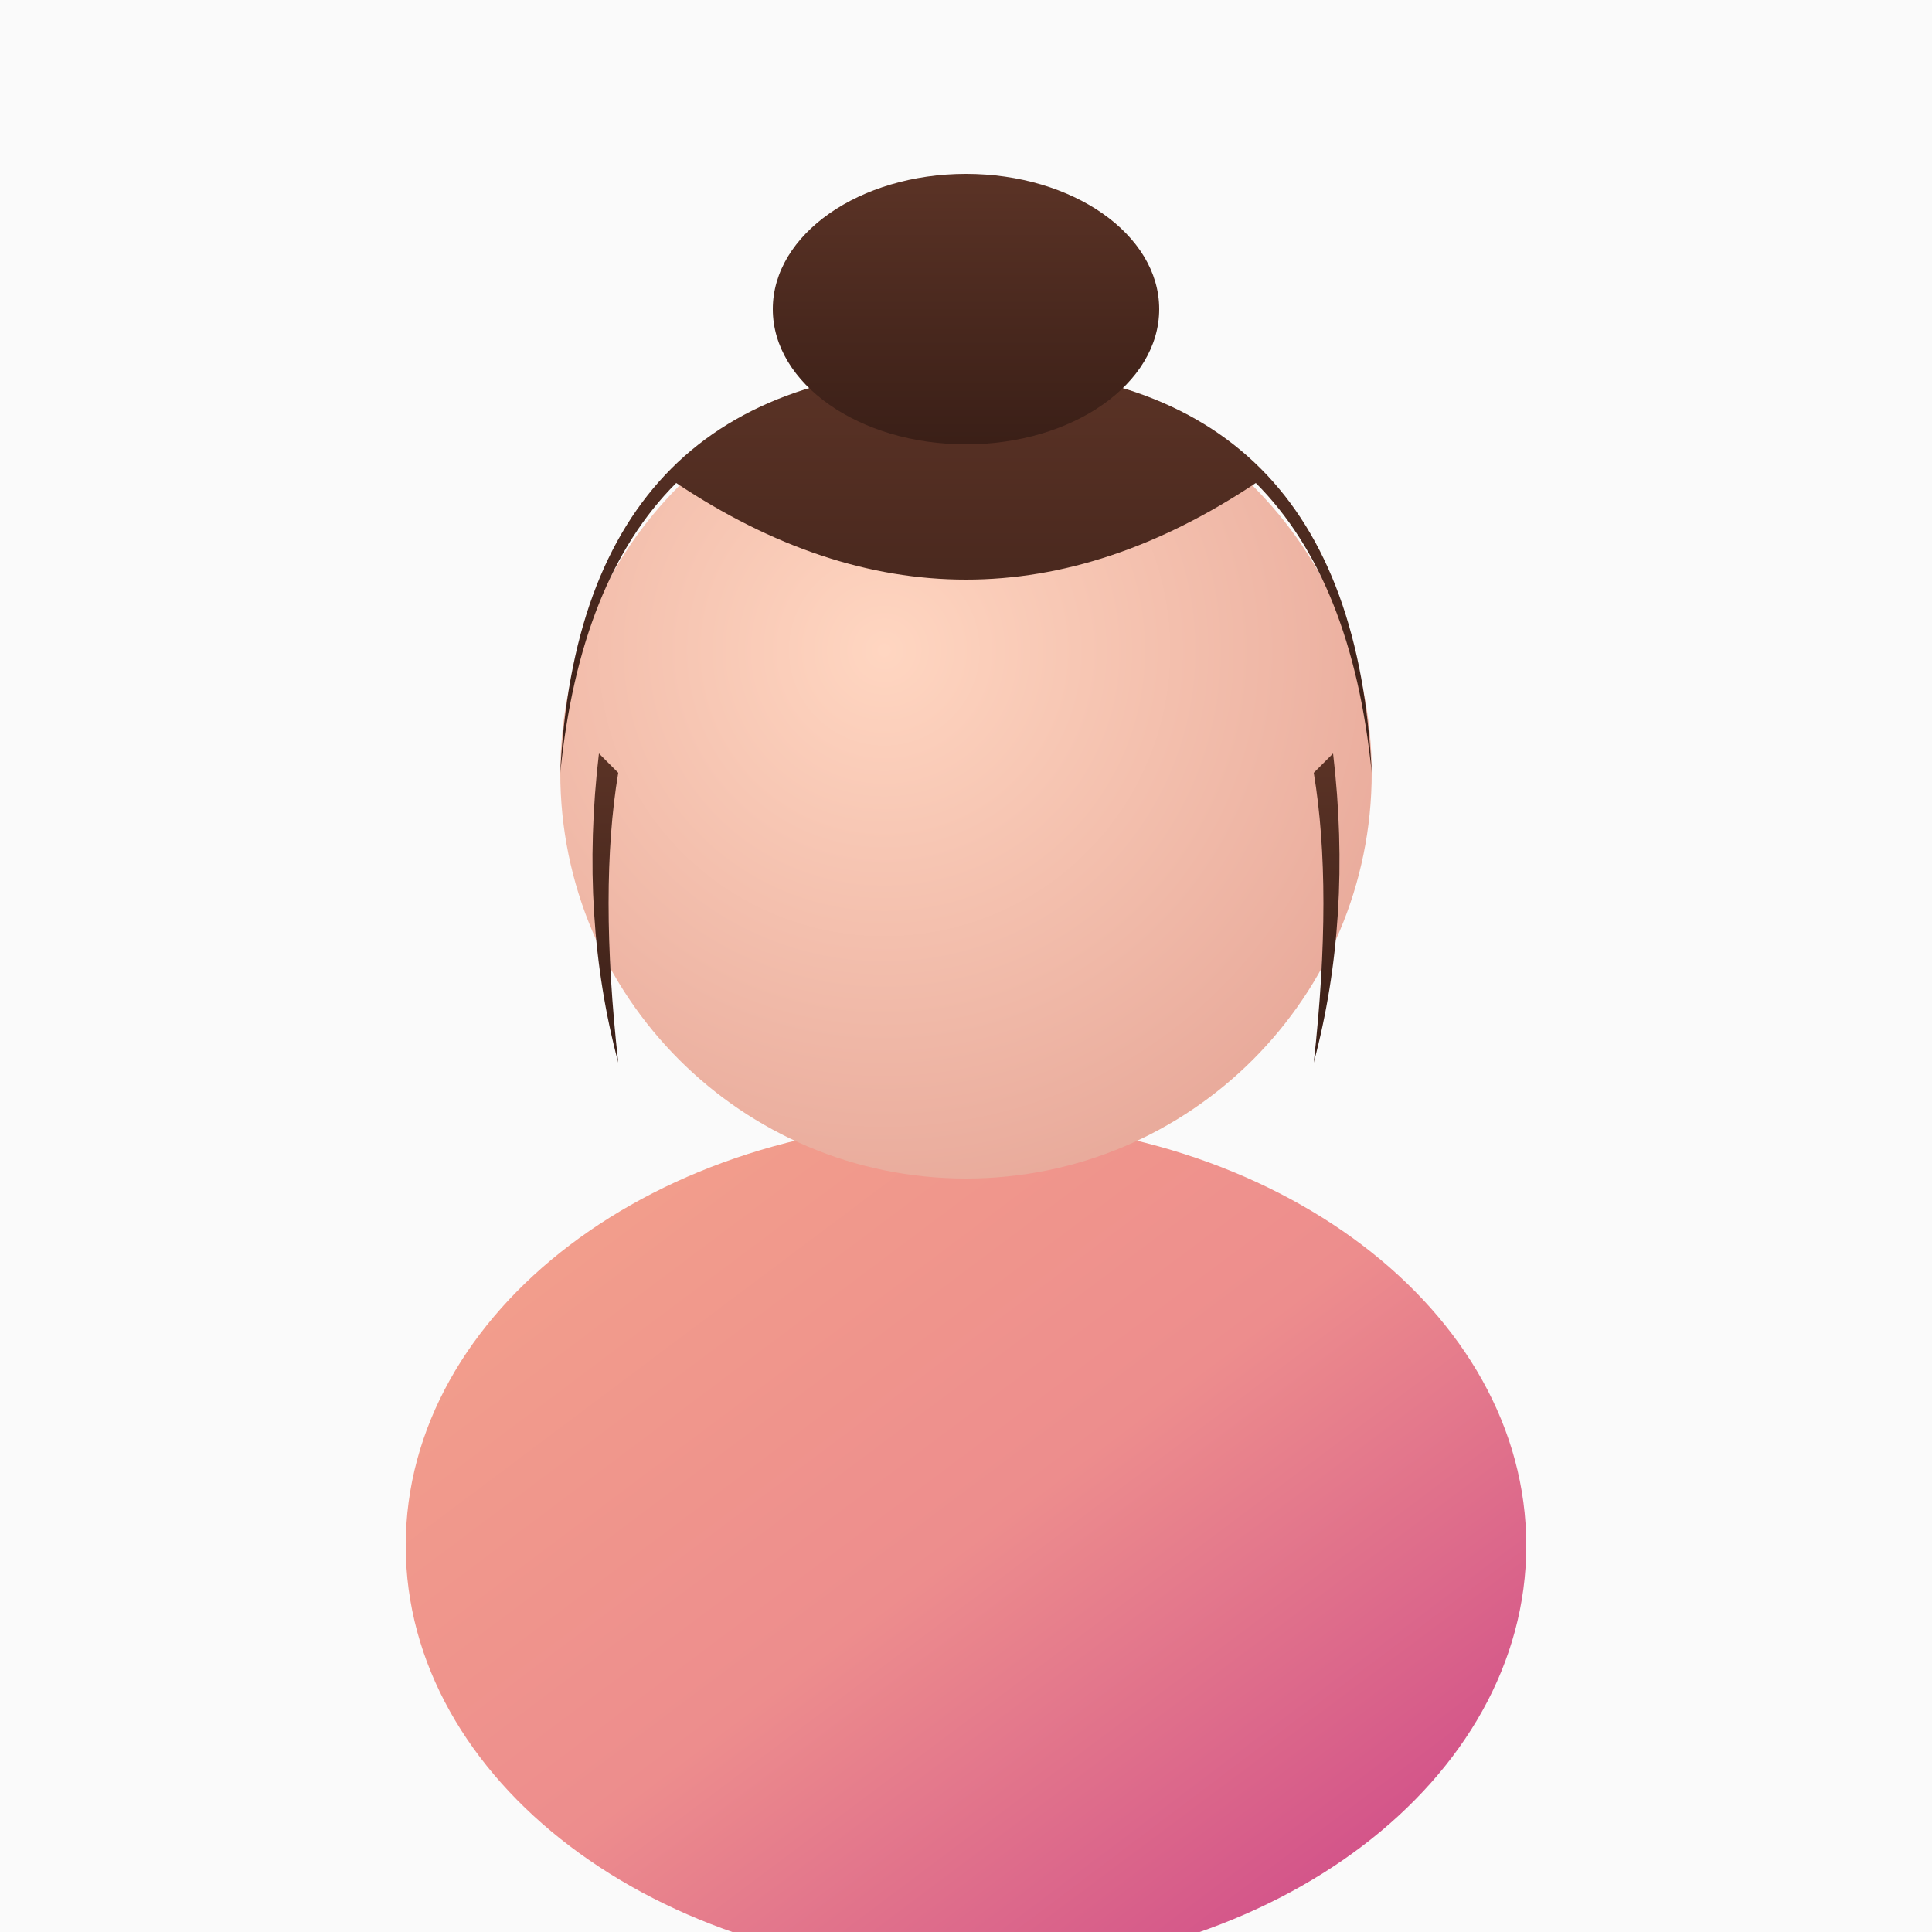
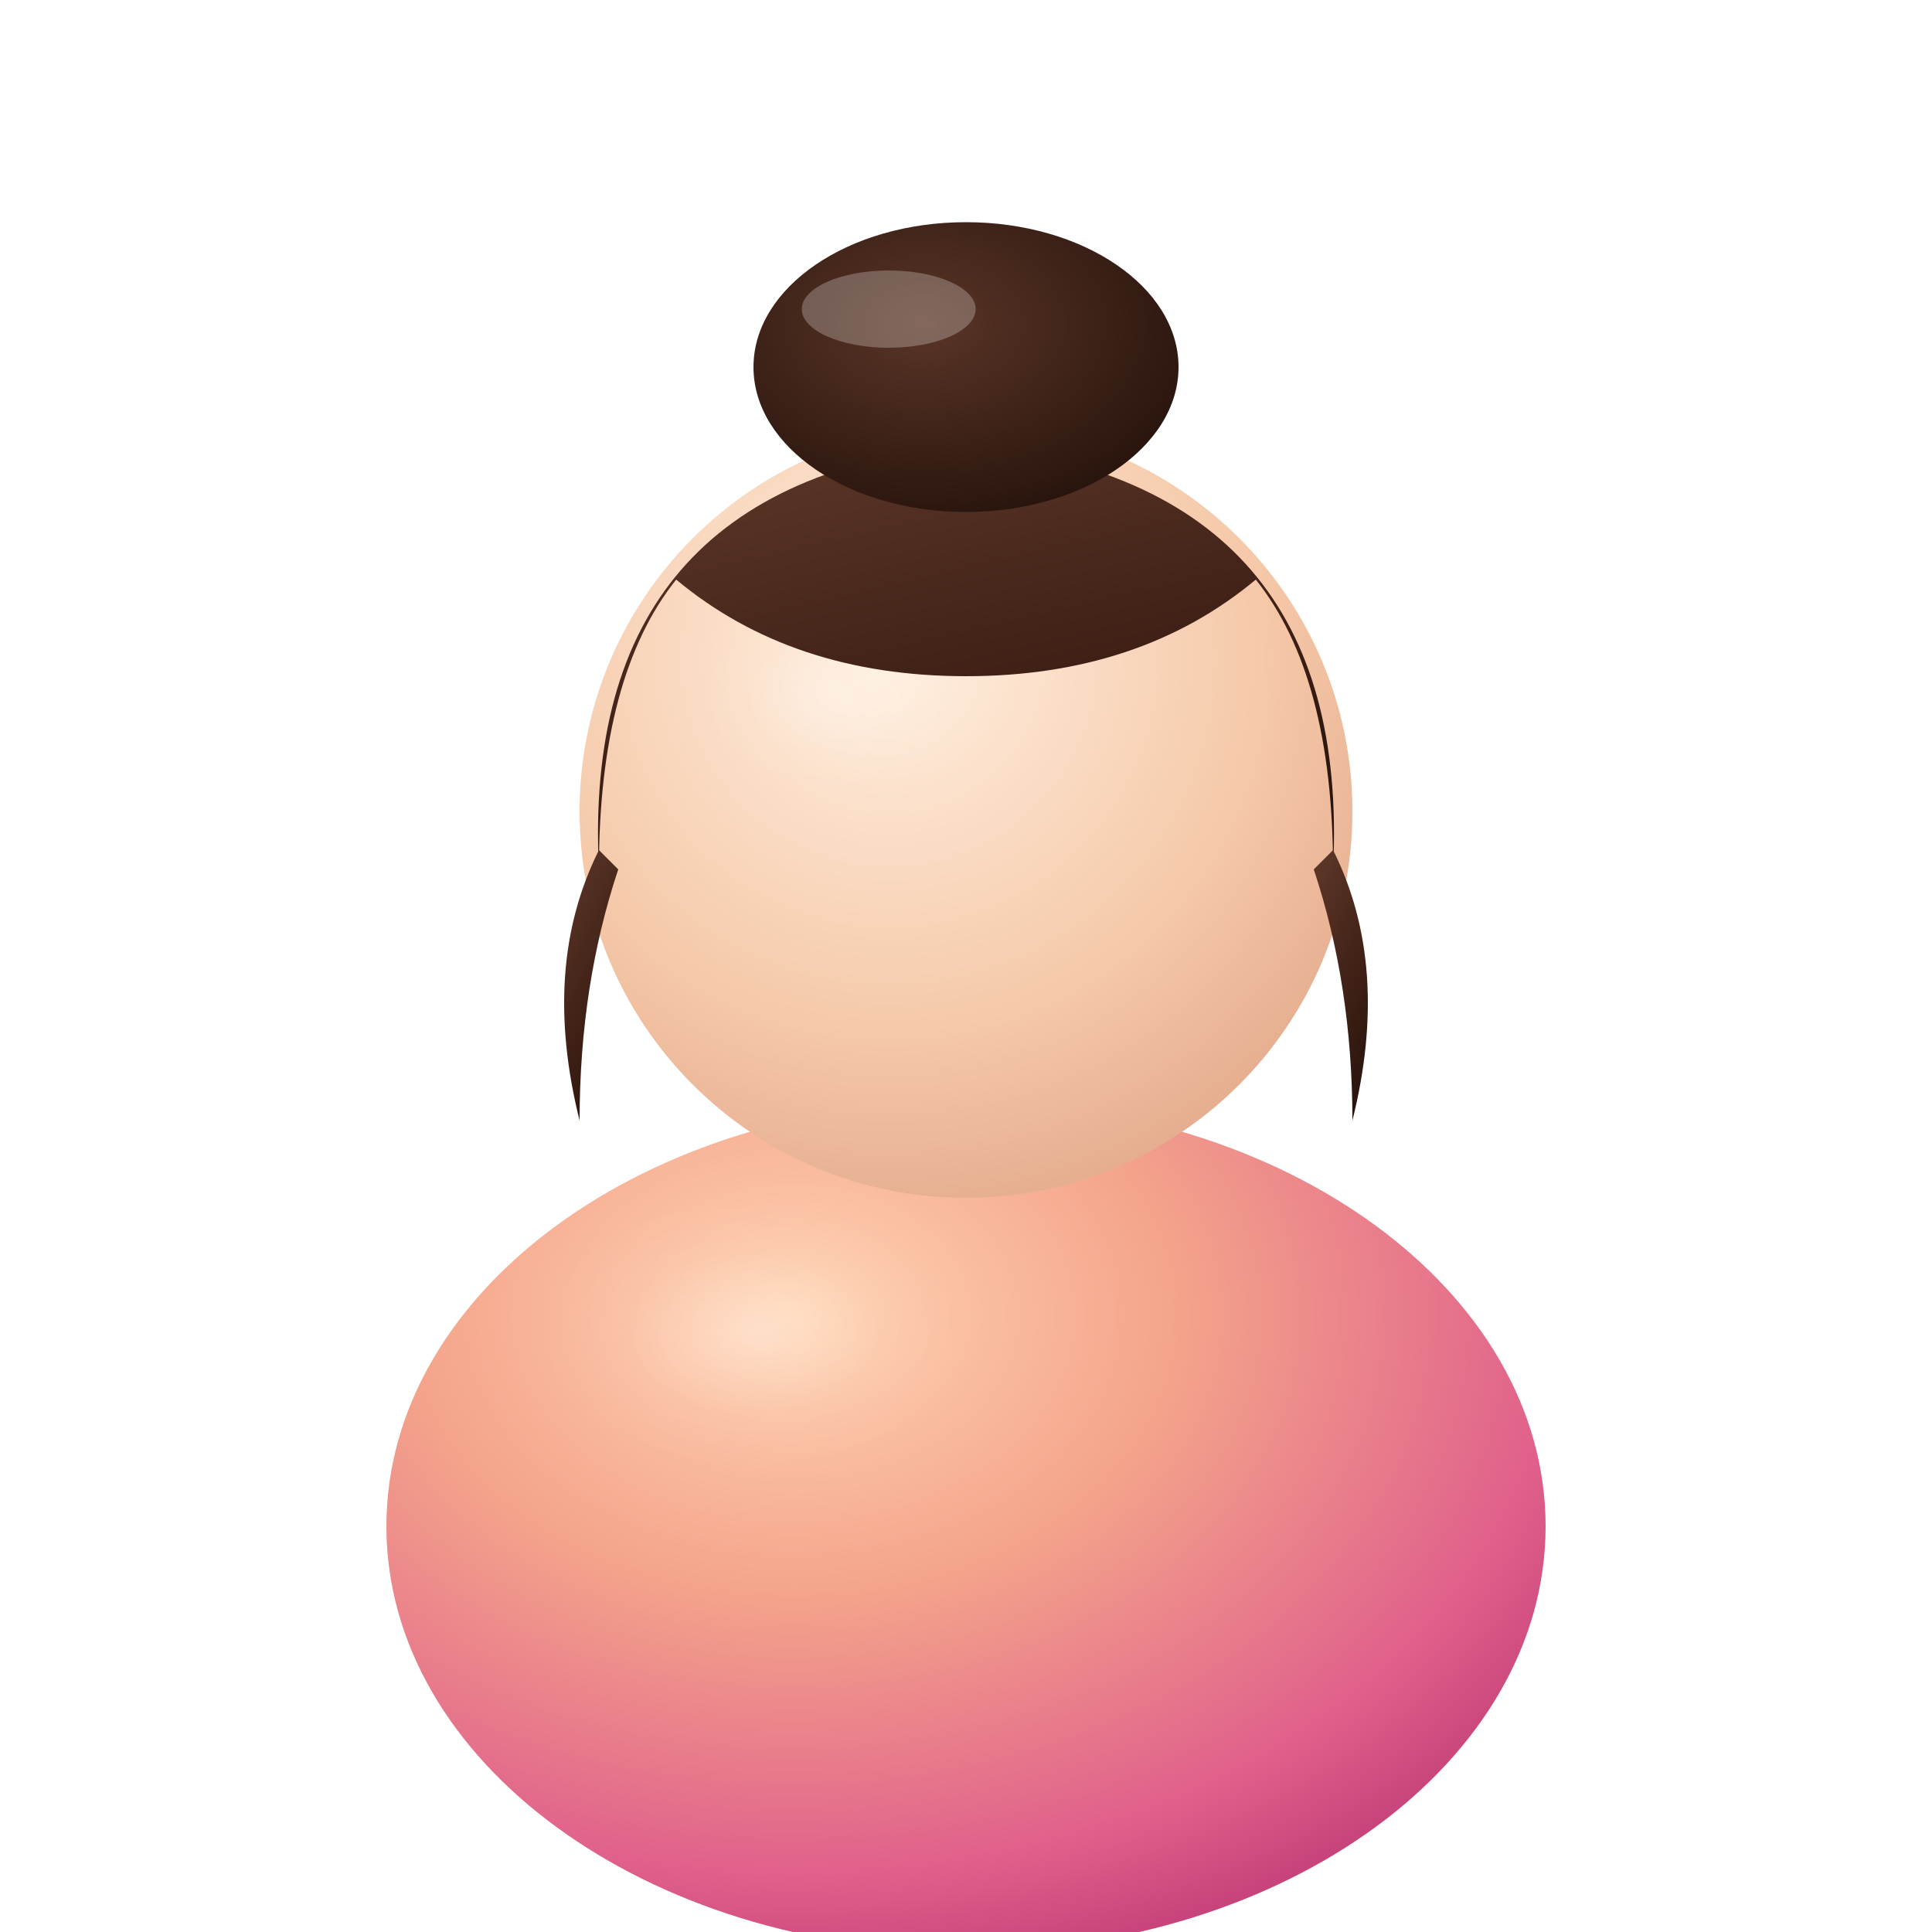
<svg xmlns="http://www.w3.org/2000/svg" viewBox="0 0 200 200" width="200" height="200">
  <defs>
-     <linearGradient id="bodyF" x1="0" y1="0" x2="1" y2="1">
-       <stop offset="0%" stop-color="#f4a48b" />
-       <stop offset="50%" stop-color="#ed8d8d" />
-       <stop offset="100%" stop-color="#c93e88" />
+     <radialGradient id="bodyF" cx="0.35" cy="0.25" r="0.95">
+       <stop offset="0%" stop-color="#ffd4b3" />
+       <stop offset="35%" stop-color="#f4a48b" />
+       <stop offset="70%" stop-color="#e0608b" />
+       <stop offset="100%" stop-color="#a82066" />
+     </radialGradient>
+     <radialGradient id="faceF" cx="0.4" cy="0.3" r="0.9">
+       <stop offset="0%" stop-color="#fff0e1" />
+       <stop offset="55%" stop-color="#f5c8a8" />
+       <stop offset="100%" stop-color="#d99a7d" />
+     </radialGradient>
+     <linearGradient id="hairF" x1="0.3" y1="0" x2="0.7" y2="1">
+       <stop offset="0%" stop-color="#5a3527" />
+       <stop offset="60%" stop-color="#3d1f15" />
+       <stop offset="100%" stop-color="#28140d" />
    </linearGradient>
-     <radialGradient id="faceF" cx="0.4" cy="0.35" r="0.7">
-       <stop offset="0%" stop-color="#ffd6c1" />
-       <stop offset="100%" stop-color="#e8a99a" />
+     <radialGradient id="bunF" cx="0.4" cy="0.35" r="0.7">
+       <stop offset="0%" stop-color="#5a3527" />
+       <stop offset="100%" stop-color="#28140d" />
    </radialGradient>
-     <linearGradient id="hairF" x1="0" y1="0" x2="0" y2="1">
-       <stop offset="0%" stop-color="#5b3326" />
-       <stop offset="100%" stop-color="#3a1f17" />
-     </linearGradient>
+     <radialGradient id="shineF" cx="0.5" cy="0.5" r="0.5">
+       <stop offset="0%" stop-color="rgba(255,255,255,0.6)" />
+       <stop offset="60%" stop-color="rgba(255,255,255,0.1)" />
+       <stop offset="100%" stop-color="rgba(255,255,255,0)" />
+     </radialGradient>
  </defs>
-   <rect width="200" height="200" fill="#fafafa" />
-   <ellipse cx="100" cy="160" rx="58" ry="44" fill="url(#bodyF)" />
-   <circle cx="100" cy="80" r="42" fill="url(#faceF)" />
-   <path d="M58 80 Q60 38 100 38 Q140 38 142 80 Q140 60 130 50 Q115 60 100 60 Q85 60 70 50 Q60 60 58 80 Z" fill="url(#hairF)" />
-   <ellipse cx="100" cy="32" rx="20" ry="14" fill="url(#hairF)" />
-   <path d="M62 78 Q60 95 64 110 Q62 92 64 80 Z" fill="url(#hairF)" />
-   <path d="M138 78 Q140 95 136 110 Q138 92 136 80 Z" fill="url(#hairF)" />
+   <ellipse cx="100" cy="158" rx="60" ry="44" fill="url(#bodyF)" />
+   <ellipse cx="78" cy="138" rx="22" ry="14" fill="url(#shineF)" opacity="0.55" />
+   <circle cx="100" cy="84" r="40" fill="url(#faceF)" />
+   <ellipse cx="86" cy="72" rx="14" ry="10" fill="url(#shineF)" opacity="0.45" />
+   <path d="M62 90 Q60 50 100 46 Q140 50 138 90 Q138 70 130 60 Q118 70 100 70 Q82 70 70 60 Q62 70 62 90 Z" fill="url(#hairF)" />
+   <path d="M62 88 Q56 100 60 116 Q60 102 64 90 Z" fill="url(#hairF)" />
+   <path d="M138 88 Q144 100 140 116 Q140 102 136 90 Z" fill="url(#hairF)" />
+   <ellipse cx="100" cy="38" rx="22" ry="15" fill="url(#bunF)" />
+   <ellipse cx="92" cy="32" rx="9" ry="4" fill="rgba(255,255,255,0.25)" />
</svg>
